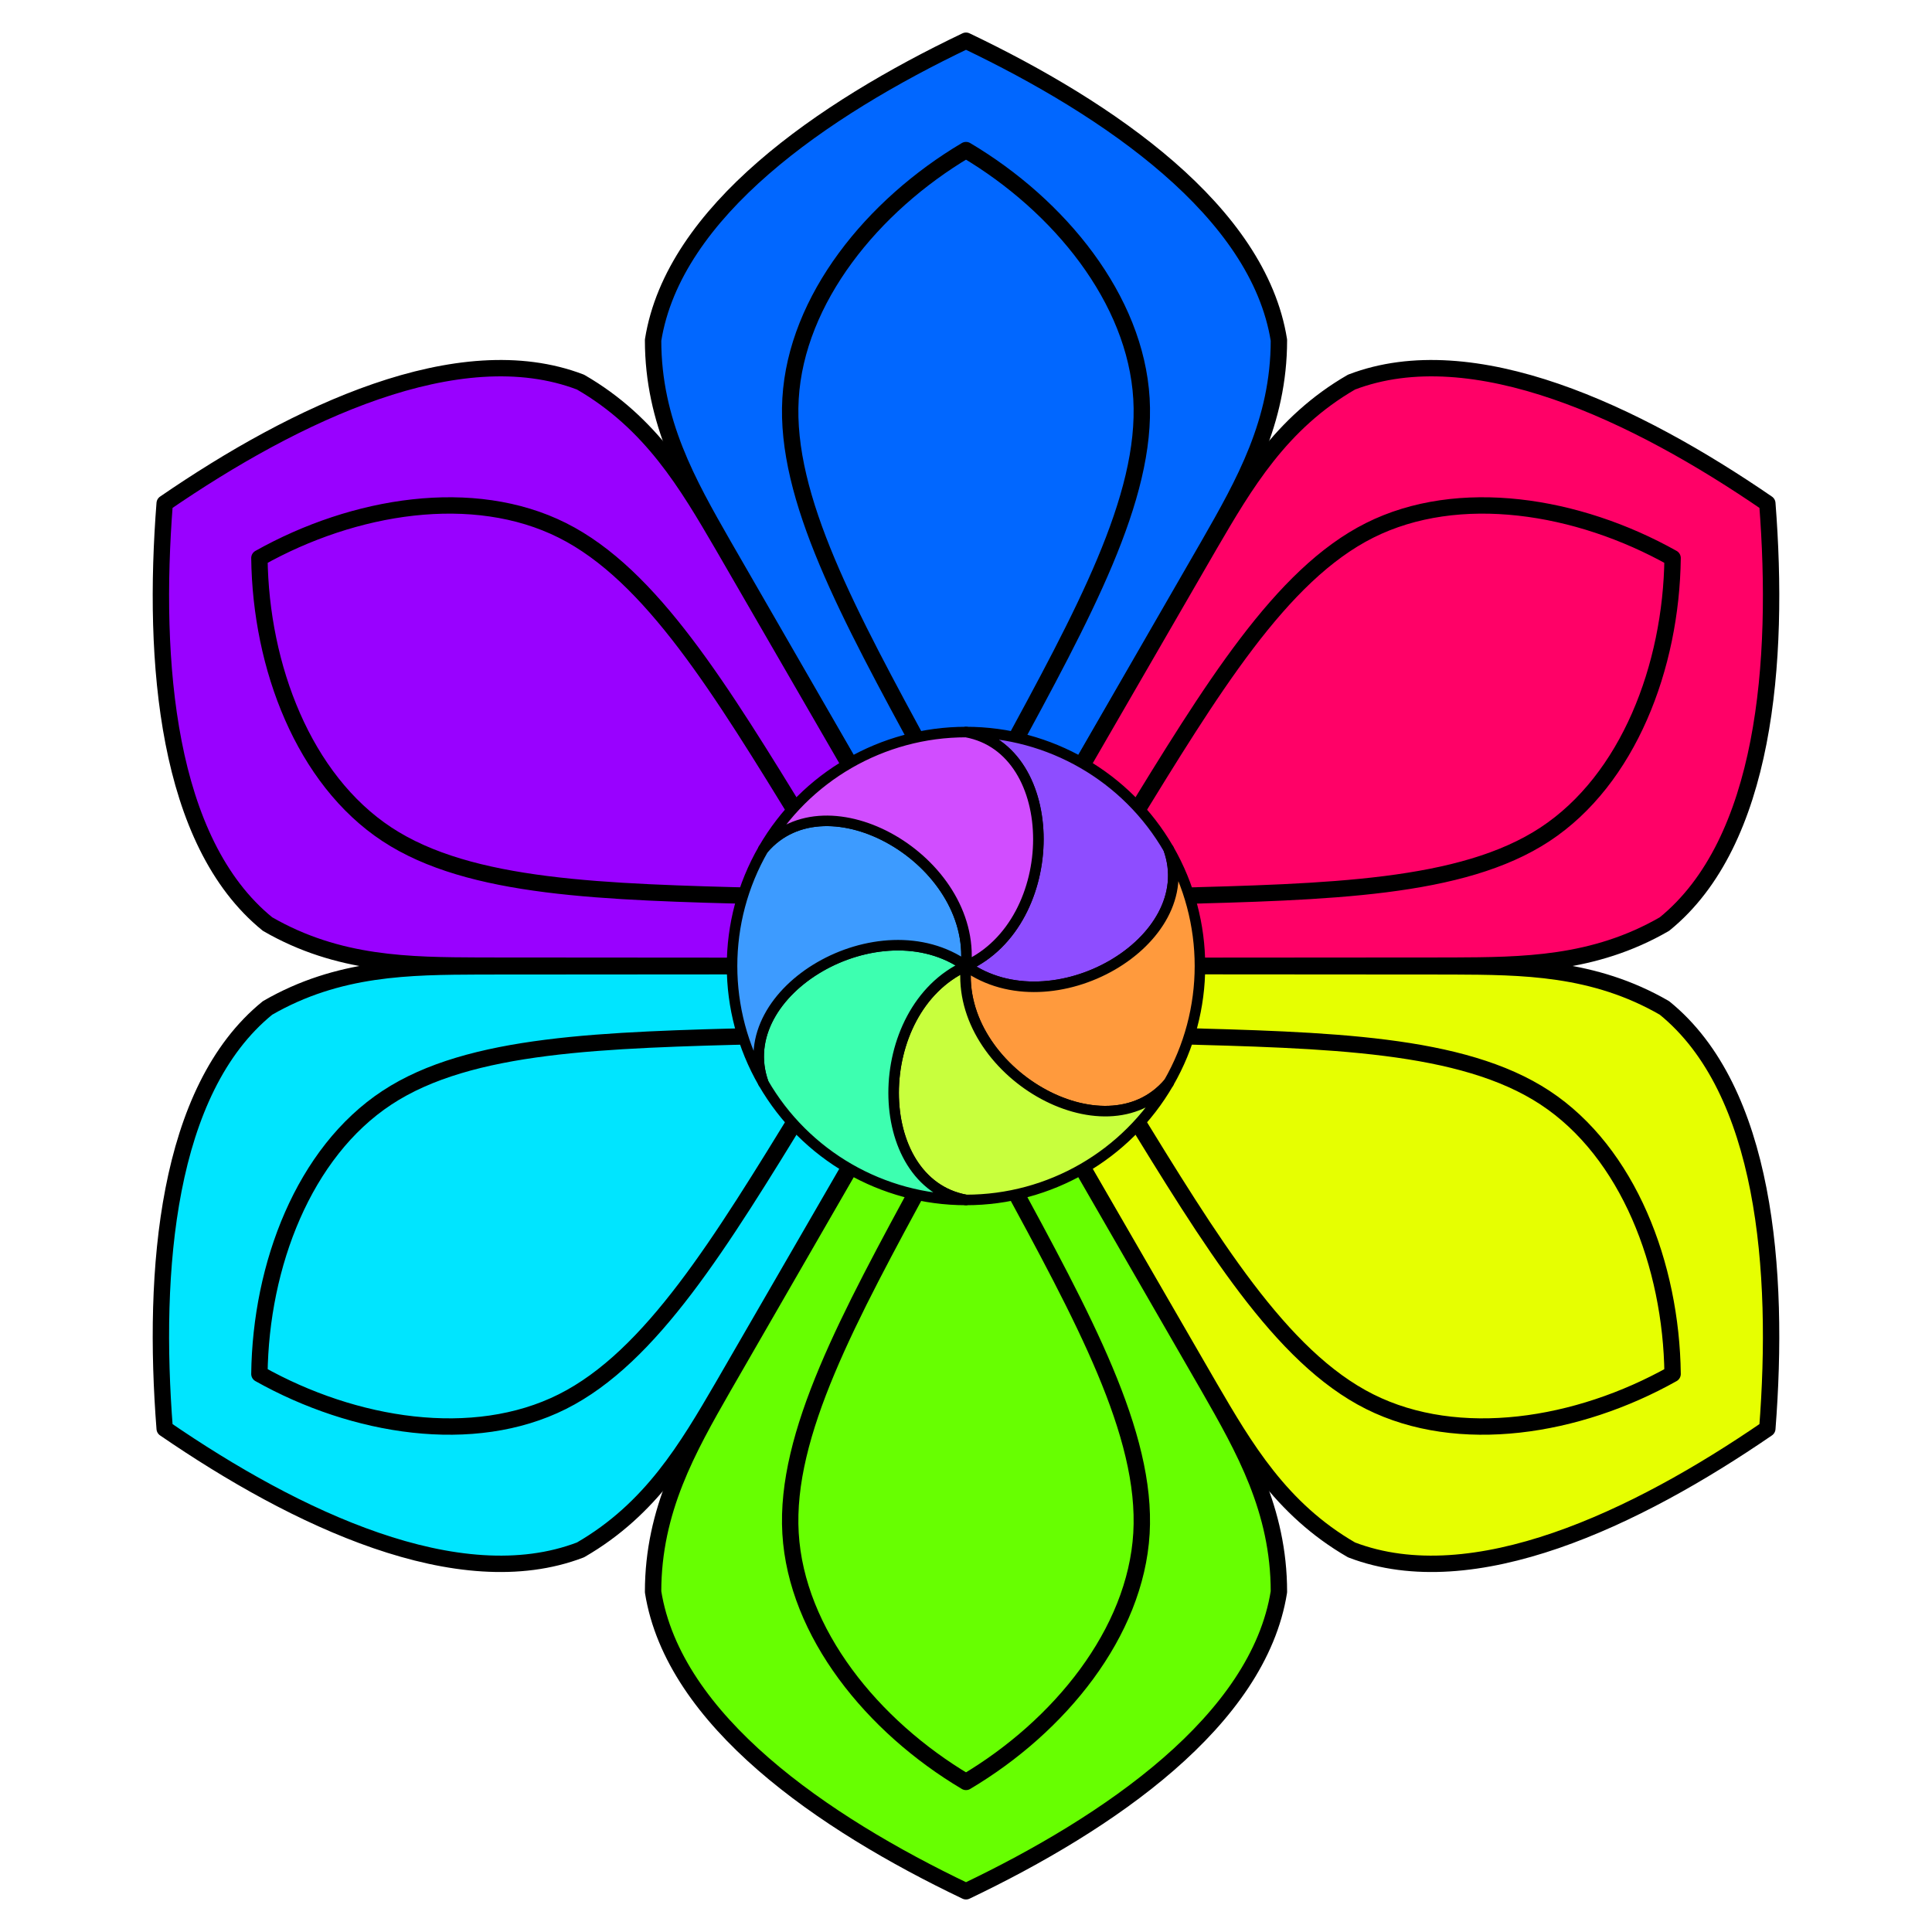
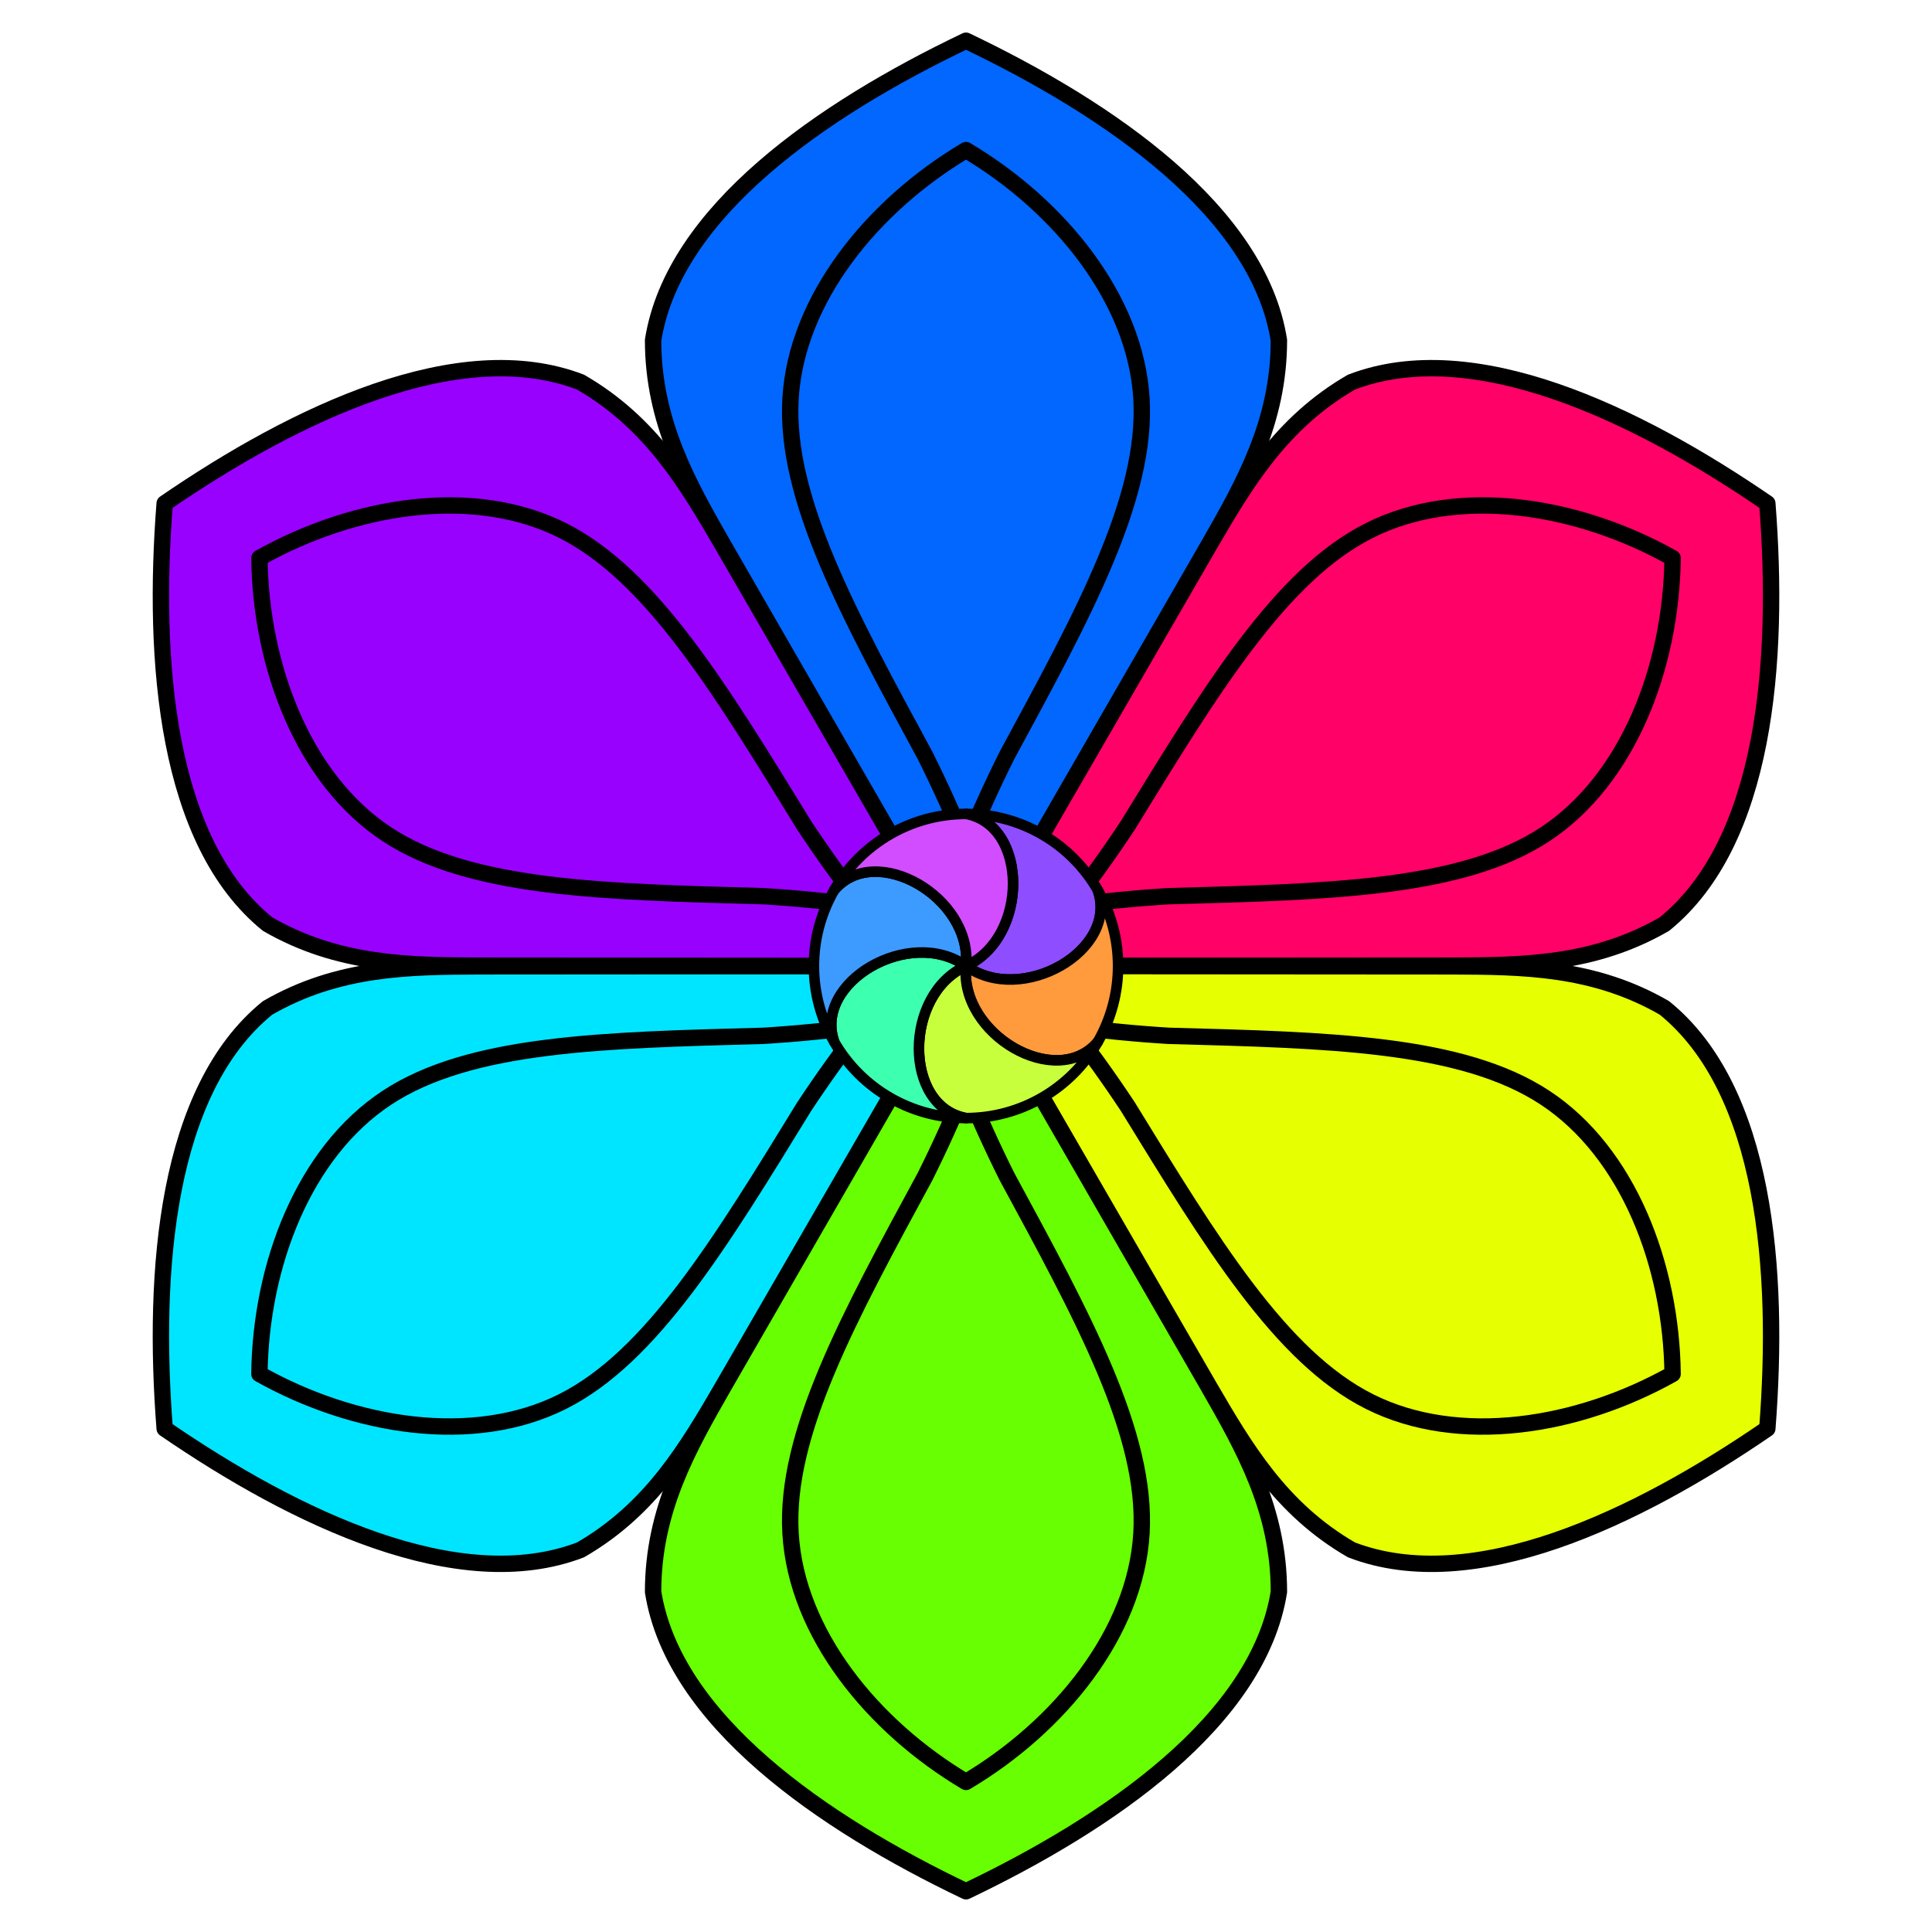
<svg xmlns="http://www.w3.org/2000/svg" viewBox="0 0 1024 1024" fill="none">
  <g transform="translate(512 512) scale(31) translate(-16 -16)">
    <g stroke="#000000" stroke-width="0.28" stroke-linecap="round" stroke-linejoin="round">
      <path fill="#0167FF" d="M16 0.18 C13.55 1.35 11 3.1 10.65 5.3 C10.65 6.7 11.25 7.75 11.85 8.8 L16 16 L20.15 8.8 C20.75 7.75 21.35 6.7 21.35 5.3 C21 3.1 18.45 1.35 16 0.18 Z" />
      <path d="M16 2.05 C14.4 3 13.1 4.6 13 6.3 C12.9 8 14 10 15.3 12.4 C15.55 12.9 15.8 13.45 16 13.95 C16.2 13.45 16.45 12.9 16.7 12.4 C18 10 19.1 8 19 6.3 C18.9 4.6 17.6 3 16 2.05 Z" />
    </g>
    <g transform="rotate(60 16 16)" stroke="#000000" stroke-width="0.28" stroke-linecap="round" stroke-linejoin="round">
      <path fill="#FF0167" d="M16 0.18 C13.55 1.35 11 3.1 10.65 5.3 C10.65 6.7 11.25 7.75 11.85 8.8 L16 16 L20.15 8.8 C20.75 7.75 21.35 6.7 21.35 5.3 C21 3.1 18.45 1.35 16 0.18 Z" />
      <path d="M16 2.05 C14.4 3 13.1 4.6 13 6.3 C12.9 8 14 10 15.3 12.4 C15.55 12.9 15.8 13.45 16 13.95 C16.2 13.45 16.45 12.9 16.7 12.4 C18 10 19.1 8 19 6.3 C18.9 4.6 17.6 3 16 2.05 Z" />
    </g>
    <g transform="rotate(120 16 16)" stroke="#000000" stroke-width="0.28" stroke-linecap="round" stroke-linejoin="round">
      <path fill="#E6FF01" d="M16 0.18 C13.55 1.35 11 3.1 10.65 5.3 C10.65 6.7 11.25 7.75 11.85 8.8 L16 16 L20.15 8.8 C20.75 7.75 21.35 6.7 21.35 5.3 C21 3.1 18.45 1.35 16 0.18 Z" />
      <path d="M16 2.05 C14.4 3 13.1 4.6 13 6.3 C12.9 8 14 10 15.3 12.4 C15.55 12.9 15.8 13.45 16 13.95 C16.2 13.45 16.45 12.9 16.7 12.4 C18 10 19.1 8 19 6.3 C18.9 4.6 17.6 3 16 2.05 Z" />
    </g>
    <g transform="rotate(180 16 16)" stroke="#000000" stroke-width="0.28" stroke-linecap="round" stroke-linejoin="round">
      <path fill="#67FF01" d="M16 0.18 C13.55 1.35 11 3.1 10.65 5.3 C10.65 6.7 11.25 7.75 11.85 8.8 L16 16 L20.15 8.8 C20.75 7.75 21.35 6.7 21.35 5.3 C21 3.1 18.45 1.35 16 0.18 Z" />
      <path d="M16 2.05 C14.4 3 13.1 4.6 13 6.3 C12.9 8 14 10 15.3 12.4 C15.55 12.9 15.8 13.45 16 13.95 C16.2 13.45 16.45 12.9 16.7 12.4 C18 10 19.1 8 19 6.3 C18.9 4.6 17.6 3 16 2.05 Z" />
    </g>
    <g transform="rotate(240 16 16)" stroke="#000000" stroke-width="0.28" stroke-linecap="round" stroke-linejoin="round">
      <path fill="#00E5FF" d="M16 0.18 C13.55 1.35 11 3.1 10.65 5.3 C10.65 6.7 11.25 7.75 11.85 8.8 L16 16 L20.15 8.8 C20.75 7.75 21.35 6.7 21.35 5.3 C21 3.1 18.45 1.35 16 0.18 Z" />
      <path d="M16 2.05 C14.4 3 13.1 4.6 13 6.3 C12.9 8 14 10 15.3 12.4 C15.55 12.9 15.8 13.45 16 13.95 C16.2 13.45 16.45 12.9 16.7 12.4 C18 10 19.1 8 19 6.3 C18.9 4.6 17.6 3 16 2.05 Z" />
    </g>
    <g transform="rotate(300 16 16)" stroke="#000000" stroke-width="0.28" stroke-linecap="round" stroke-linejoin="round">
      <path fill="#9901FF" d="M16 0.18 C13.55 1.35 11 3.1 10.65 5.3 C10.65 6.7 11.25 7.75 11.85 8.8 L16 16 L20.15 8.8 C20.75 7.75 21.35 6.7 21.35 5.3 C21 3.1 18.45 1.35 16 0.18 Z" />
      <path d="M16 2.05 C14.4 3 13.1 4.6 13 6.3 C12.9 8 14 10 15.3 12.4 C15.55 12.9 15.8 13.45 16 13.95 C16.2 13.45 16.45 12.9 16.7 12.4 C18 10 19.1 8 19 6.3 C18.9 4.6 17.6 3 16 2.05 Z" />
    </g>
    <g data-center="swirl" stroke="#000000" stroke-width="0.18" stroke-linecap="round" stroke-linejoin="round">
-       <path data-center-piece="violet-blue" fill="#8E4DFF" d="M16 16 C17.65 15.25 17.65 12.3 16 12 A4 4 0 0 1 19.464 14 C20.029 15.579 17.475 17.054 16 16 Z" />
-       <path data-center-piece="red-yellow" fill="#FF9A3D" d="M16 16 C17.65 15.25 17.65 12.3 16 12 A4 4 0 0 1 19.464 14 C20.029 15.579 17.475 17.054 16 16 Z" transform="rotate(60 16 16)" />
-       <path data-center-piece="yellow-green" fill="#C8FF3D" d="M16 16 C17.65 15.25 17.65 12.3 16 12 A4 4 0 0 1 19.464 14 C20.029 15.579 17.475 17.054 16 16 Z" transform="rotate(120 16 16)" />
-       <path data-center-piece="green-cyan" fill="#3DFFB0" d="M16 16 C17.65 15.25 17.65 12.3 16 12 A4 4 0 0 1 19.464 14 C20.029 15.579 17.475 17.054 16 16 Z" transform="rotate(180 16 16)" />
-       <path data-center-piece="cyan-violet" fill="#3D9BFF" d="M16 16 C17.65 15.25 17.65 12.3 16 12 A4 4 0 0 1 19.464 14 C20.029 15.579 17.475 17.054 16 16 Z" transform="rotate(240 16 16)" />
-       <path data-center-piece="blue-red" fill="#D14DFF" d="M16 16 C17.65 15.25 17.65 12.3 16 12 A4 4 0 0 1 19.464 14 C20.029 15.579 17.475 17.054 16 16 Z" transform="rotate(300 16 16)" />
+       <path data-center-piece="violet-blue" fill="#8E4DFF" d="M16 16 C17.073 15.513 17.073 13.595 16 13.4 A2.6 2.6 0 0 1 18.252 14.7 C18.619 15.726 16.959 16.685 16 16 Z" />
+       <path data-center-piece="red-yellow" fill="#FF9A3D" d="M16 16 C17.073 15.513 17.073 13.595 16 13.4 A2.6 2.6 0 0 1 18.252 14.7 C18.619 15.726 16.959 16.685 16 16 Z" transform="rotate(60 16 16)" />
+       <path data-center-piece="yellow-green" fill="#C8FF3D" d="M16 16 C17.073 15.513 17.073 13.595 16 13.4 A2.6 2.6 0 0 1 18.252 14.7 C18.619 15.726 16.959 16.685 16 16 Z" transform="rotate(120 16 16)" />
+       <path data-center-piece="green-cyan" fill="#3DFFB0" d="M16 16 C17.073 15.513 17.073 13.595 16 13.4 A2.6 2.6 0 0 1 18.252 14.7 C18.619 15.726 16.959 16.685 16 16 Z" transform="rotate(180 16 16)" />
+       <path data-center-piece="cyan-violet" fill="#3D9BFF" d="M16 16 C17.073 15.513 17.073 13.595 16 13.4 A2.6 2.6 0 0 1 18.252 14.7 C18.619 15.726 16.959 16.685 16 16 Z" transform="rotate(240 16 16)" />
+       <path data-center-piece="blue-red" fill="#D14DFF" d="M16 16 C17.073 15.513 17.073 13.595 16 13.4 A2.6 2.6 0 0 1 18.252 14.7 C18.619 15.726 16.959 16.685 16 16 Z" transform="rotate(300 16 16)" />
    </g>
  </g>
</svg>
